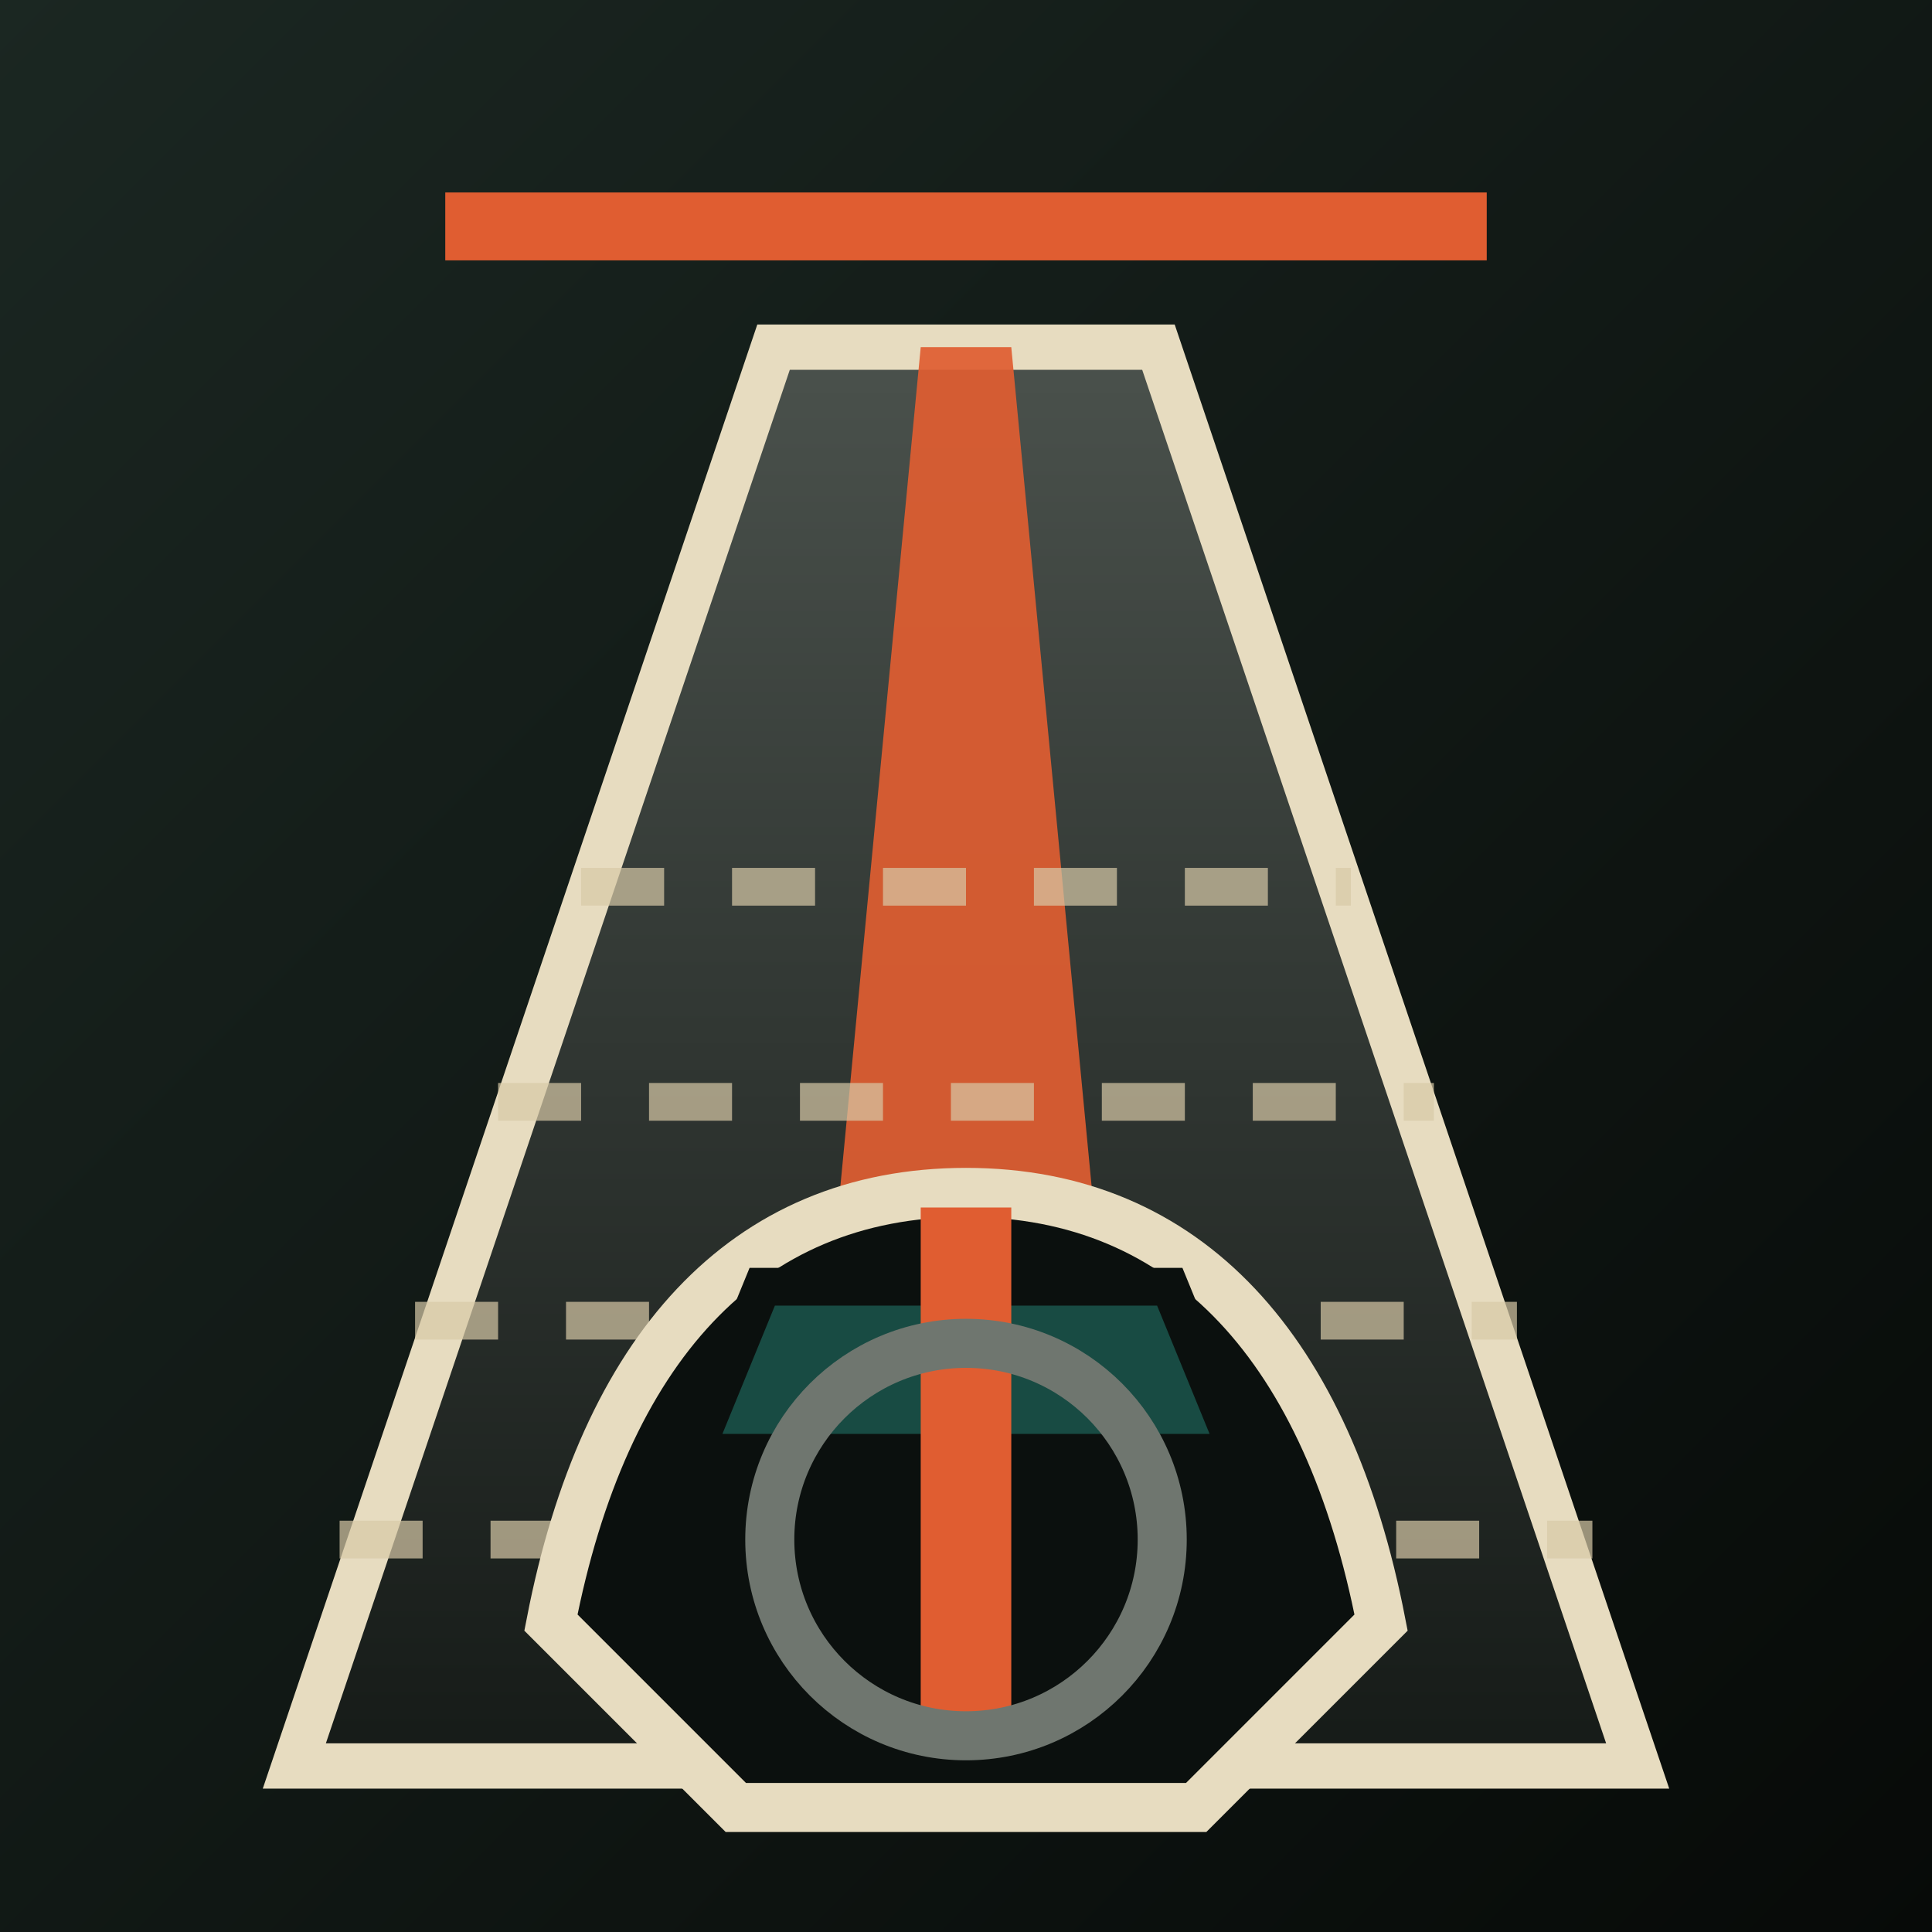
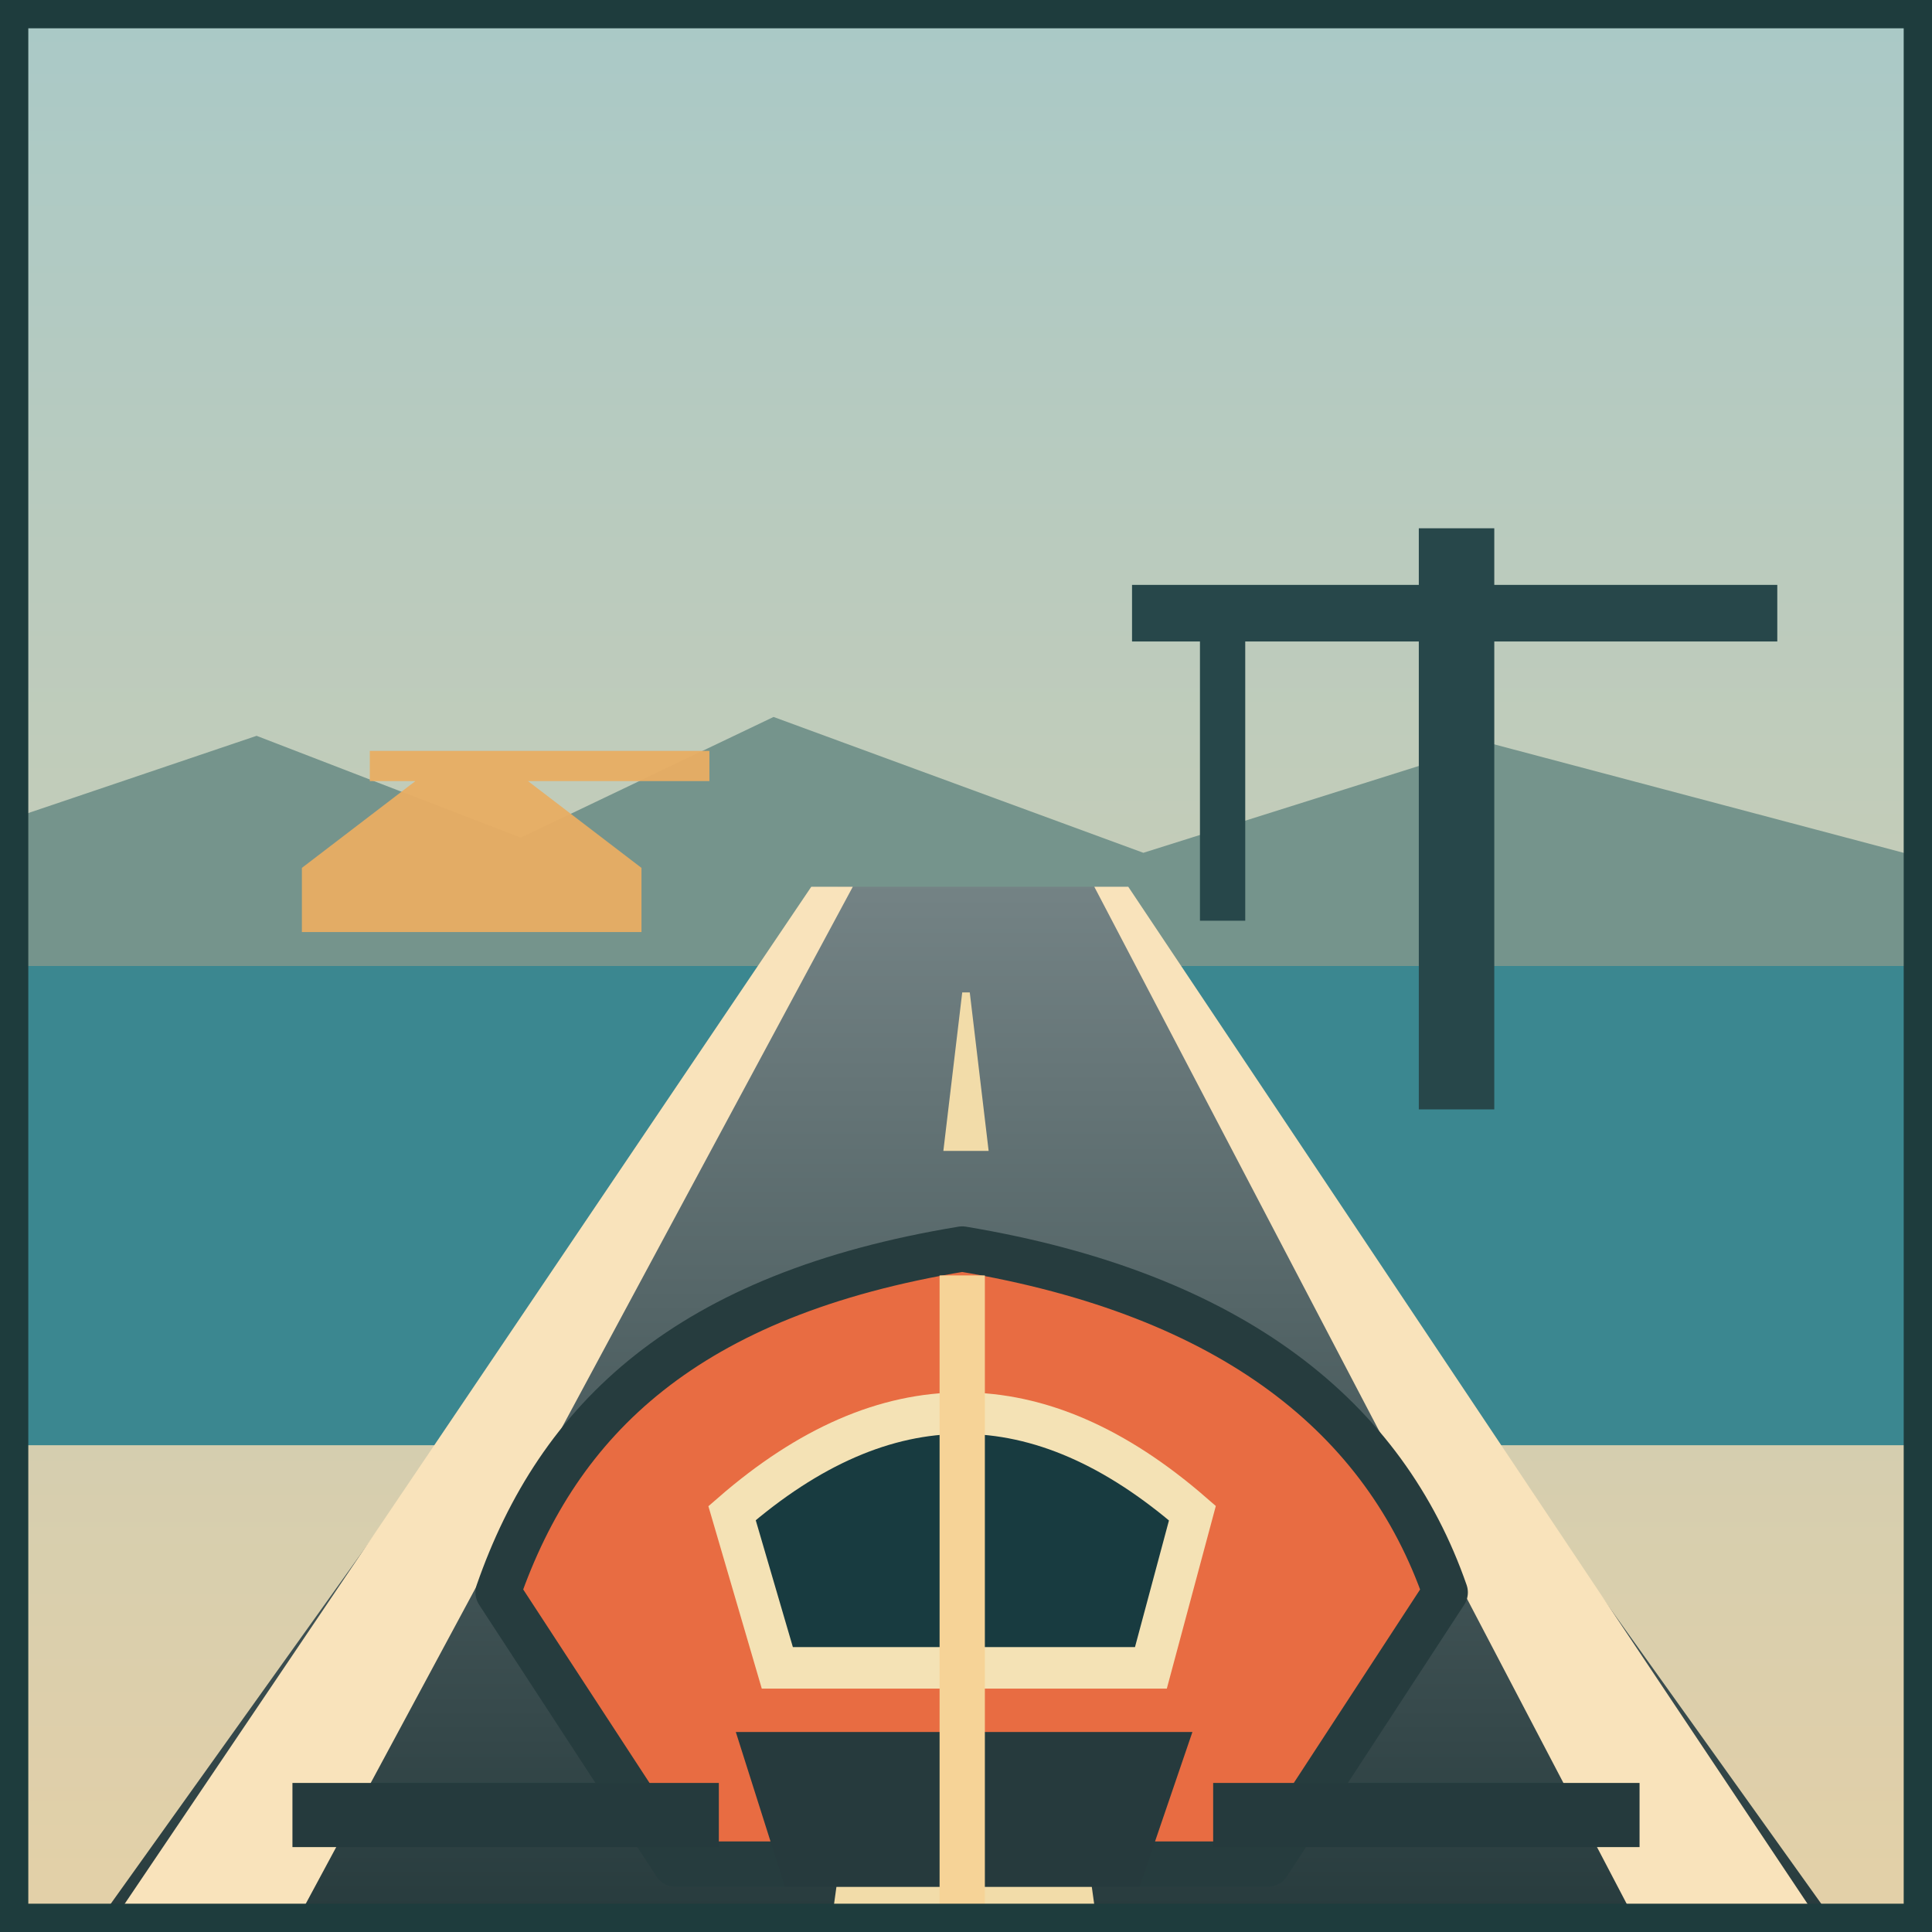
- <svg xmlns="http://www.w3.org/2000/svg" viewBox="0 0 512 512">
+ <svg xmlns="http://www.w3.org/2000/svg" width="512" height="512" viewBox="0 0 512 512">
  <defs>
-     <linearGradient id="bg" x1="0" y1="0" x2="1" y2="1">
-       <stop stop-color="#1b2722" />
-       <stop offset="1" stop-color="#070a08" />
+     <linearGradient id="sky" x1="0" y1="0" x2="0" y2="1">
+       <stop stop-color="#a9c9c7" />
+       <stop offset="1" stop-color="#e4d0a7" />
    </linearGradient>
    <linearGradient id="road" x1="0" y1="0" x2="0" y2="1">
-       <stop stop-color="#4a514c" />
-       <stop offset="1" stop-color="#161b18" />
+       <stop stop-color="#748385" />
+       <stop offset="1" stop-color="#263a3c" />
    </linearGradient>
  </defs>
-   <rect width="512" height="512" fill="url(#bg)" />
-   <path d="M78 468 205 92h102l127 376Z" fill="url(#road)" stroke="#e7dcc0" stroke-width="12" />
-   <path d="M244 92h24l36 376h-96Z" fill="#e05d31" opacity=".92" />
-   <path d="M90 408h332M110 350h292M132 292h248M154 235h204" stroke="#d7c9a7" stroke-width="10" stroke-dasharray="22 18" opacity=".7" />
-   <path d="M146 430c14-72 51-114 110-114s96 42 110 114l-49 49H195Z" fill="#0b100e" stroke="#e7dcc0" stroke-width="13" />
-   <path d="M184 385h144l-18-44H202Z" fill="#184b43" stroke="#0b100e" stroke-width="10" />
-   <path d="M244 320h24v142h-24Z" fill="#e05d31" />
-   <circle cx="256" cy="408" r="52" fill="none" stroke="#6f766f" stroke-width="13" />
-   <path d="M118 60h276" stroke="#e05d31" stroke-width="18" />
+   <rect width="512" height="512" fill="url(#sky)" />
+   <path d="M0 218 68 195 138 222l67-32 98 36 92-29 117 31V335H0Z" fill="#75948c" />
+   <path d="M0 256h512v127H0Z" fill="#3b8790" />
+   <path d="M376 140h20v154h-20zM300 155h171v15H300zM318 155h12v89h-12z" fill="#27474a" />
+   <path d="m80 230 34-26 22 0 34 26v17H80zM98 199h90v8H98z" fill="#e8ad63" opacity=".95" />
+   <path d="M222 235h68l198 277H24Z" fill="url(#road)" />
+   <path d="M215 235h11L77 512H28Z" fill="#f9e3bb" />
+   <path d="M290 235h9l185 277h-49Z" fill="#f9e3bb" />
+   <path d="m255 263-5 42h12l-5-42zm-11 74-7 65h36l-7-65zm-14 103-10 72h71l-10-72z" fill="#f2dca9" />
+   <path d="M132 422c16-46 50-79 123-91 72 12 112 45 128 91l-47 72H179Z" fill="#e86c42" stroke="#263c3e" stroke-width="12" stroke-linejoin="round" />
+   <path d="M194 401q61-53 122 0l-11 41h-99z" fill="#183b40" stroke="#f4e2b5" stroke-width="11" />
+   <path d="M195 459h121l-14 41h-94z" fill="#263a3d" />
+   <path d="M255 338v174" stroke="#f6d397" stroke-width="12" />
+   <path d="M182 481H86m244 0h96" stroke="#253a3d" stroke-width="17" stroke-linecap="square" />
+   <rect width="512" height="512" fill="none" stroke="#1e3c3d" stroke-width="15" />
</svg>
